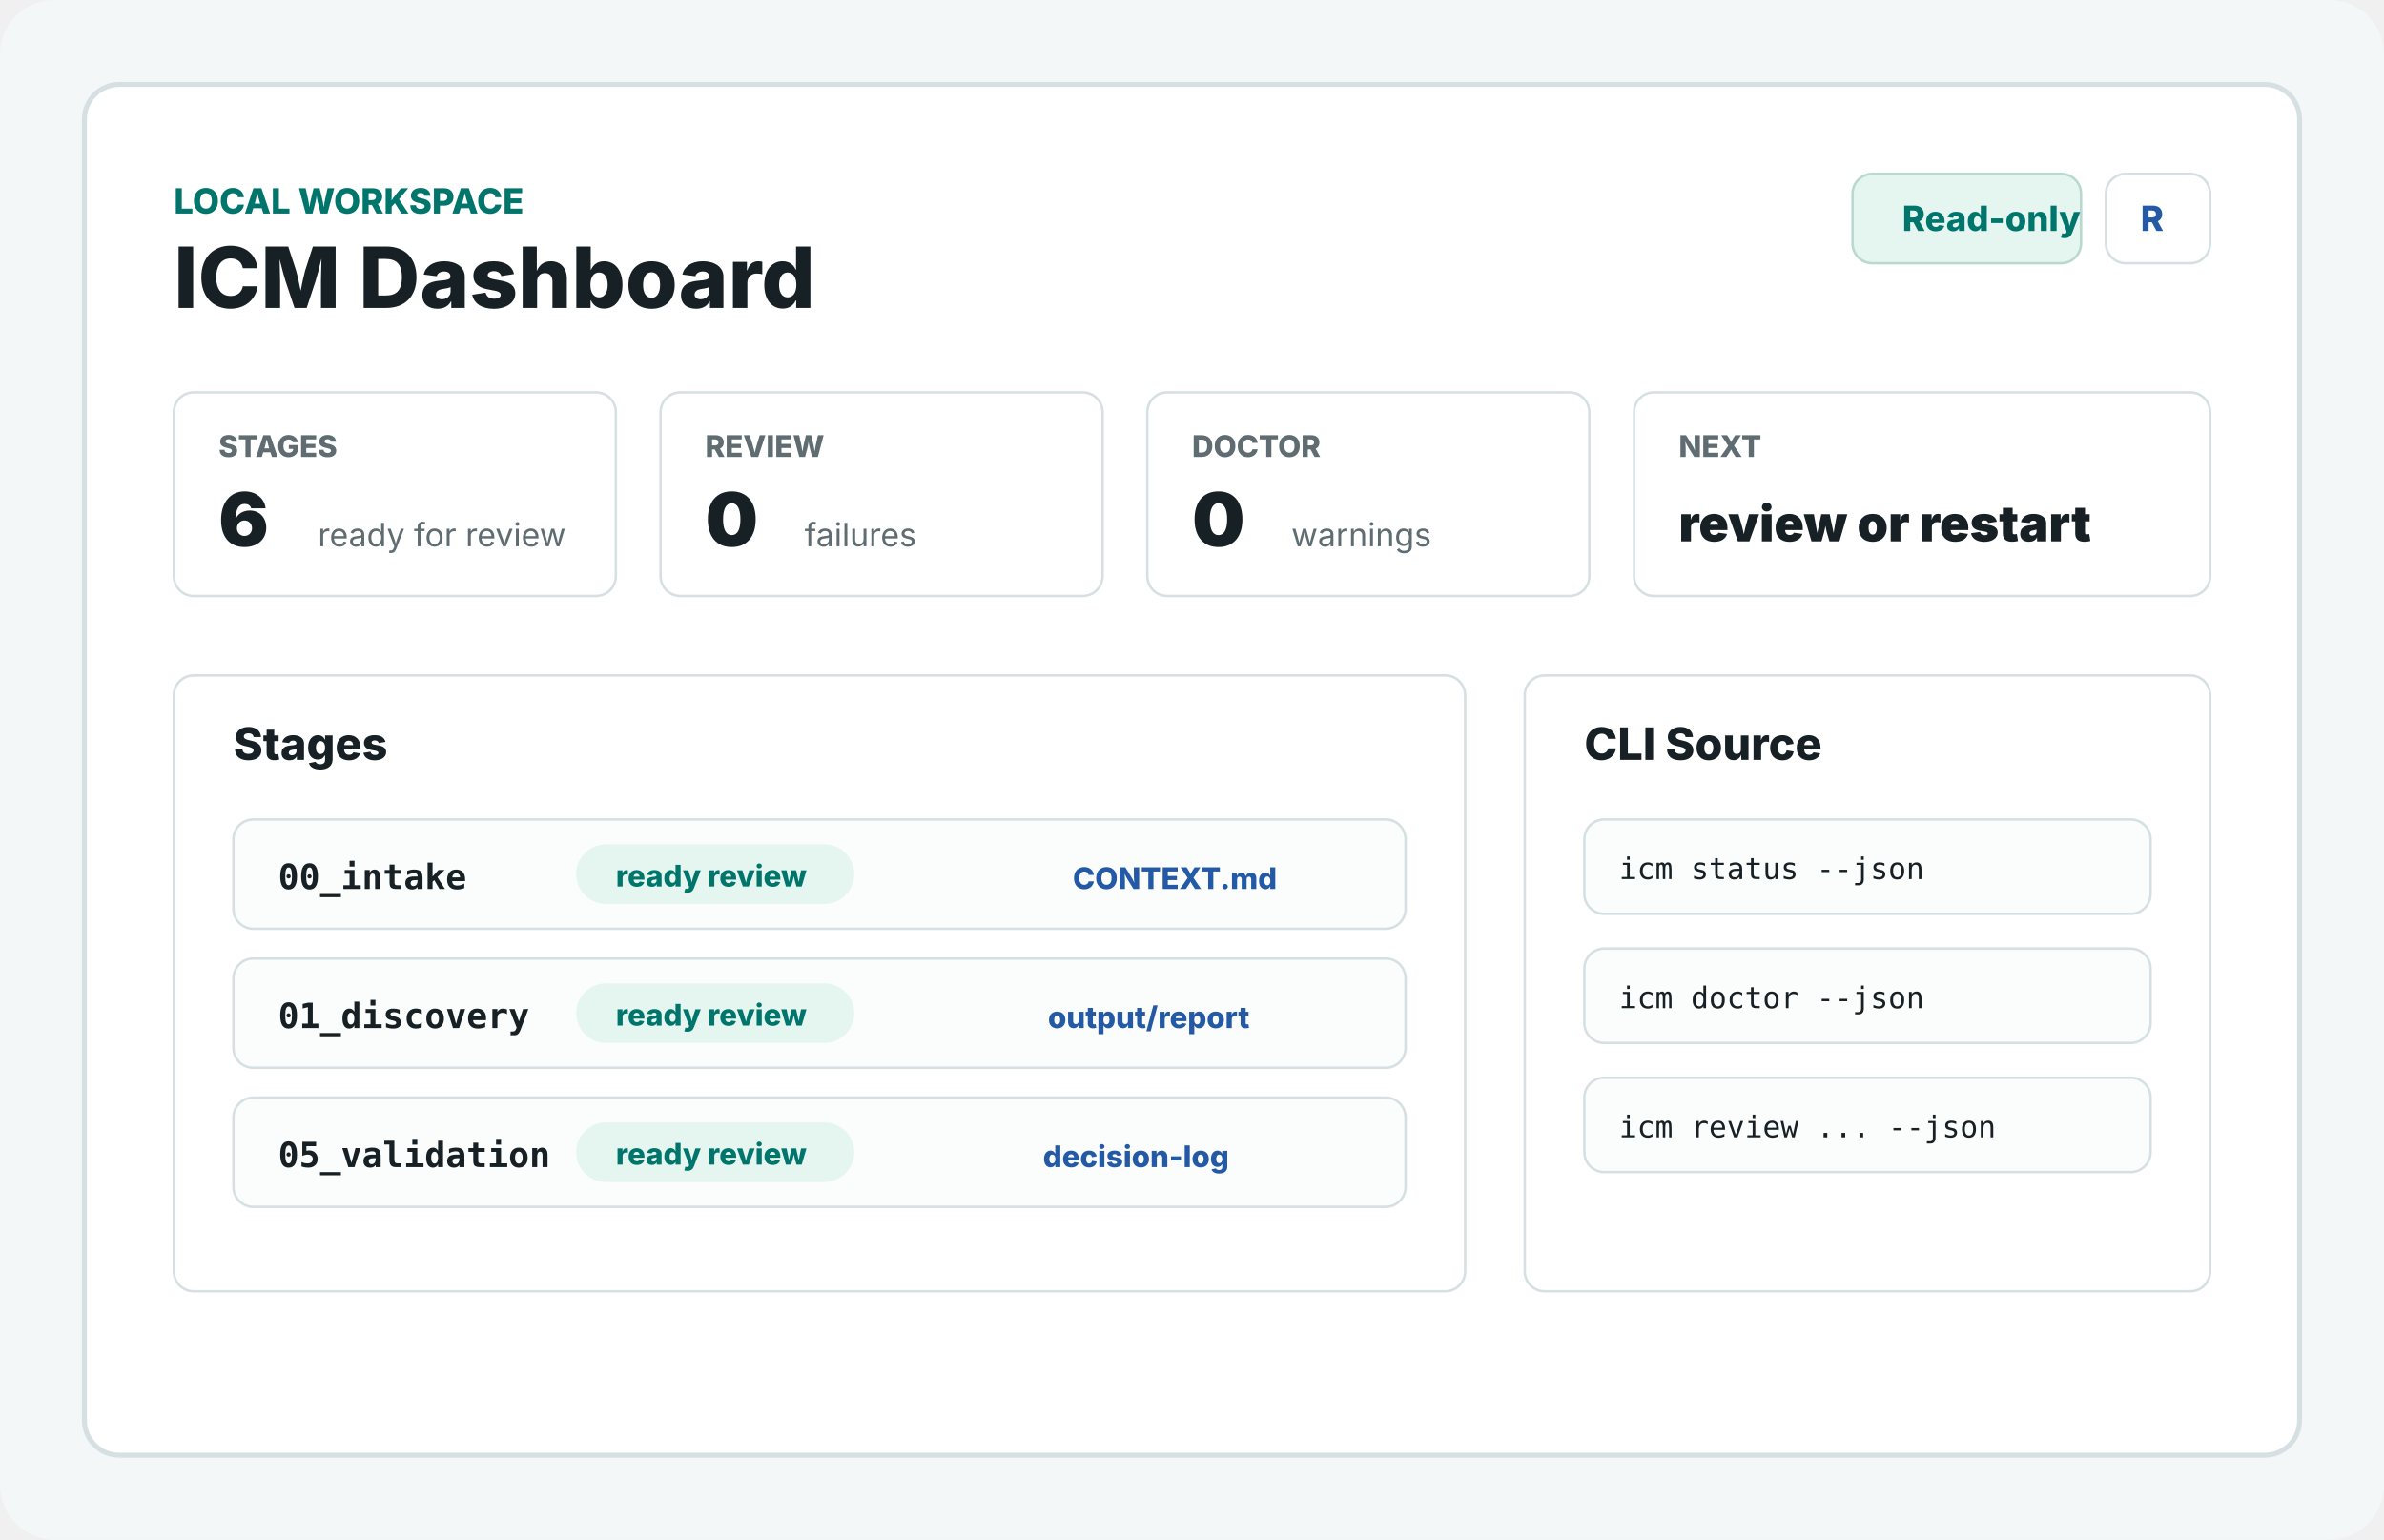
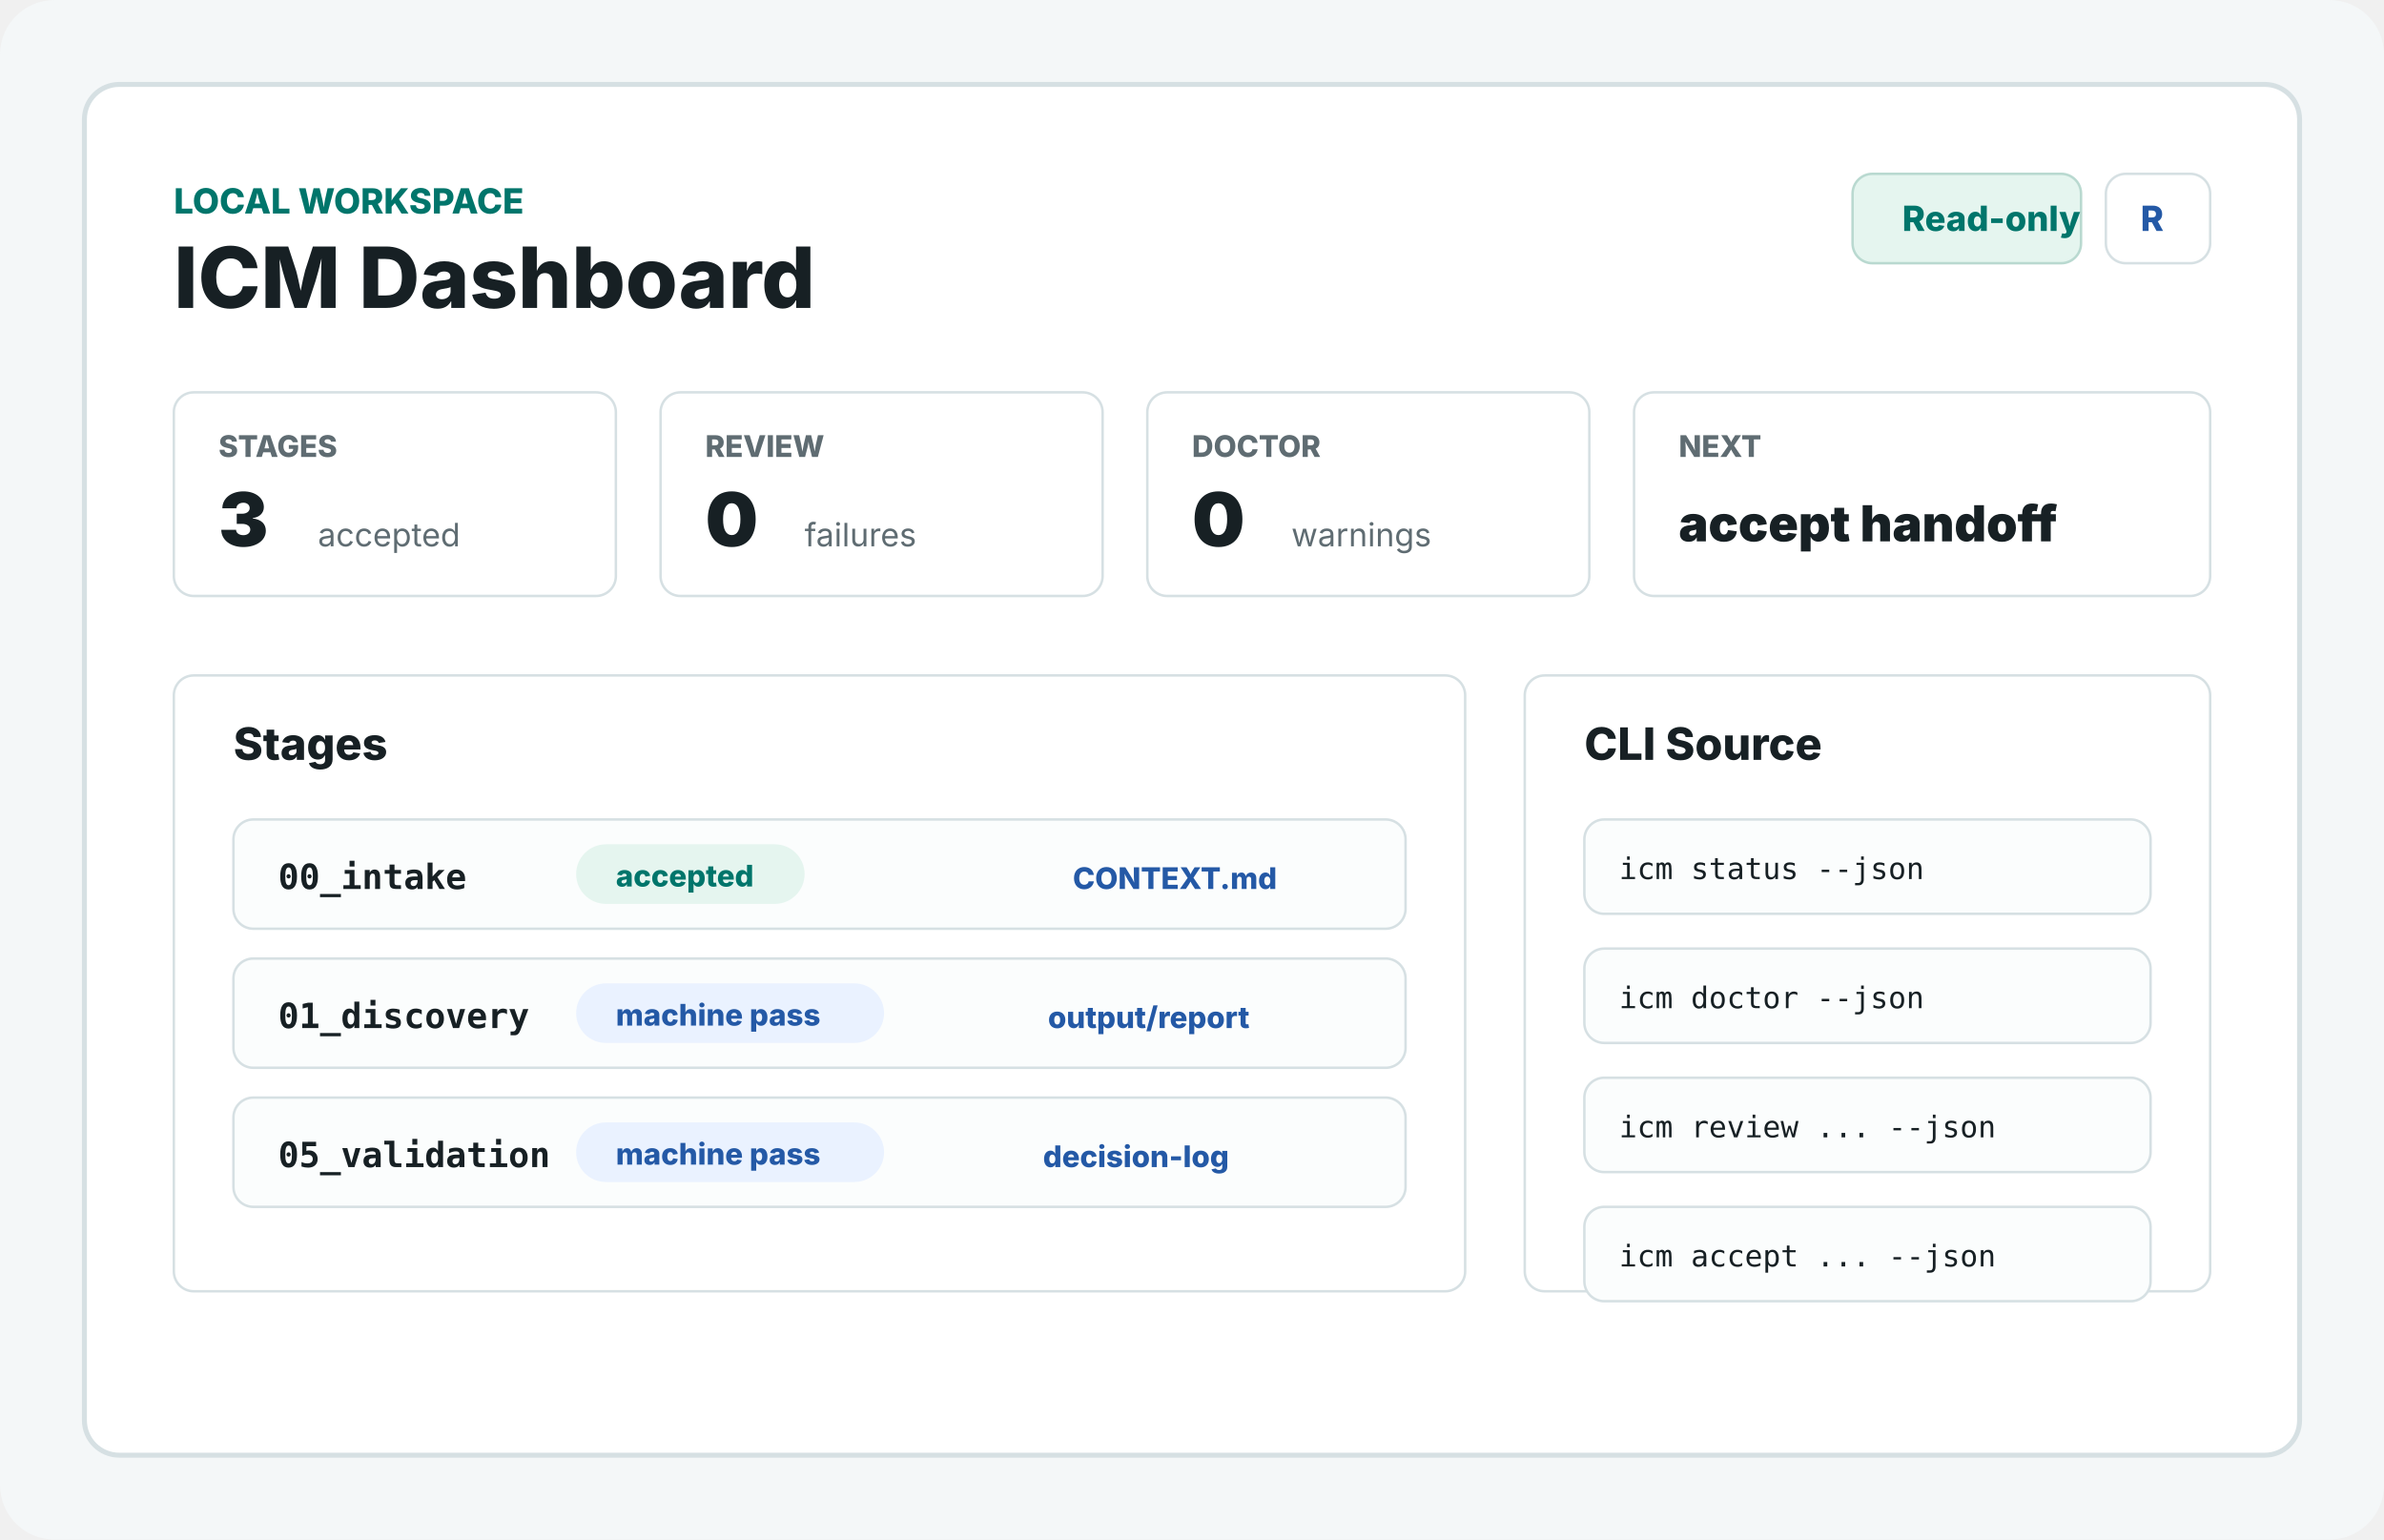
<svg xmlns="http://www.w3.org/2000/svg" width="960" height="620" viewBox="0 0 960 620" role="img" aria-labelledby="title desc">
  <rect width="960" height="620" rx="22" fill="#f4f7f8" />
  <rect x="34" y="34" width="892" height="552" rx="14" fill="#ffffff" stroke="#d6e0e3" stroke-width="2" />
  <text x="70" y="86" fill="#00756b" font-family="Inter, Arial, sans-serif" font-size="14" font-weight="800">LOCAL WORKSPACE</text>
  <text x="70" y="124" fill="#172024" font-family="Inter, Arial, sans-serif" font-size="34" font-weight="800">ICM Dashboard</text>
  <rect x="746" y="70" width="92" height="36" rx="8" fill="#e5f5ef" stroke="#b9d9d0" />
  <text x="766" y="93" fill="#00756b" font-family="Inter, Arial, sans-serif" font-size="14" font-weight="800">Read-only</text>
  <rect x="848" y="70" width="42" height="36" rx="8" fill="#ffffff" stroke="#d6e0e3" />
  <text x="862" y="93" fill="#2459a6" font-family="Inter, Arial, sans-serif" font-size="14" font-weight="800">R</text>
  <g>
    <rect x="70" y="158" width="178" height="82" rx="8" fill="#ffffff" stroke="#d6e0e3" />
    <text x="88" y="184" fill="#5f6c72" font-family="Inter, Arial, sans-serif" font-size="12" font-weight="800">STAGES</text>
-     <text x="88" y="220" fill="#172024" font-family="Inter, Arial, sans-serif" font-size="30" font-weight="850">6</text>
-     <text x="128" y="220" fill="#5f6c72" font-family="Inter, Arial, sans-serif" font-size="13">ready for review</text>
+     <text x="88" y="220" fill="#172024" font-family="Inter, Arial, sans-serif" font-size="30" font-weight="850">3</text>
+     <text x="128" y="220" fill="#5f6c72" font-family="Inter, Arial, sans-serif" font-size="13">accepted</text>
  </g>
  <g>
    <rect x="266" y="158" width="178" height="82" rx="8" fill="#ffffff" stroke="#d6e0e3" />
    <text x="284" y="184" fill="#5f6c72" font-family="Inter, Arial, sans-serif" font-size="12" font-weight="800">REVIEW</text>
    <text x="284" y="220" fill="#172024" font-family="Inter, Arial, sans-serif" font-size="30" font-weight="850">0</text>
    <text x="324" y="220" fill="#5f6c72" font-family="Inter, Arial, sans-serif" font-size="13">failures</text>
  </g>
  <g>
    <rect x="462" y="158" width="178" height="82" rx="8" fill="#ffffff" stroke="#d6e0e3" />
    <text x="480" y="184" fill="#5f6c72" font-family="Inter, Arial, sans-serif" font-size="12" font-weight="800">DOCTOR</text>
    <text x="480" y="220" fill="#172024" font-family="Inter, Arial, sans-serif" font-size="30" font-weight="850">0</text>
    <text x="520" y="220" fill="#5f6c72" font-family="Inter, Arial, sans-serif" font-size="13">warnings</text>
  </g>
  <g>
    <rect x="658" y="158" width="232" height="82" rx="8" fill="#ffffff" stroke="#d6e0e3" />
    <text x="676" y="184" fill="#5f6c72" font-family="Inter, Arial, sans-serif" font-size="12" font-weight="800">NEXT</text>
-     <text x="676" y="218" fill="#172024" font-family="Inter, Arial, sans-serif" font-size="20" font-weight="850">review or restart</text>
+     <text x="676" y="218" fill="#172024" font-family="Inter, Arial, sans-serif" font-size="20" font-weight="850">accept handoff</text>
  </g>
  <rect x="70" y="272" width="520" height="248" rx="8" fill="#ffffff" stroke="#d6e0e3" />
  <text x="94" y="306" fill="#172024" font-family="Inter, Arial, sans-serif" font-size="18" font-weight="800">Stages</text>
  <g font-family="Inter, Arial, sans-serif" font-size="14">
    <rect x="94" y="330" width="472" height="44" rx="8" fill="#fbfdfd" stroke="#d6e0e3" />
    <text x="112" y="358" fill="#172024" font-family="ui-monospace, Menlo, Consolas, monospace" font-weight="800">00_intake</text>
-     <rect x="232" y="340" width="112" height="24" rx="12" fill="#e5f5ef" />
-     <text x="248" y="357" fill="#00756b" font-size="12" font-weight="800">ready review</text>
+     <rect x="232" y="340" width="92" height="24" rx="12" fill="#e5f5ef" />
+     <text x="248" y="357" fill="#00756b" font-size="12" font-weight="800">accepted</text>
    <text x="432" y="358" fill="#2459a6" font-size="12" font-weight="800">CONTEXT.md</text>
    <rect x="94" y="386" width="472" height="44" rx="8" fill="#fbfdfd" stroke="#d6e0e3" />
    <text x="112" y="414" fill="#172024" font-family="ui-monospace, Menlo, Consolas, monospace" font-weight="800">01_discovery</text>
-     <rect x="232" y="396" width="112" height="24" rx="12" fill="#e5f5ef" />
-     <text x="248" y="413" fill="#00756b" font-size="12" font-weight="800">ready review</text>
+     <rect x="232" y="396" width="124" height="24" rx="12" fill="#eaf2ff" />
+     <text x="248" y="413" fill="#2459a6" font-size="12" font-weight="800">machine pass</text>
    <text x="422" y="414" fill="#2459a6" font-size="12" font-weight="800">output/report</text>
    <rect x="94" y="442" width="472" height="44" rx="8" fill="#fbfdfd" stroke="#d6e0e3" />
    <text x="112" y="470" fill="#172024" font-family="ui-monospace, Menlo, Consolas, monospace" font-weight="800">05_validation</text>
-     <rect x="232" y="452" width="112" height="24" rx="12" fill="#e5f5ef" />
-     <text x="248" y="469" fill="#00756b" font-size="12" font-weight="800">ready review</text>
+     <rect x="232" y="452" width="124" height="24" rx="12" fill="#eaf2ff" />
+     <text x="248" y="469" fill="#2459a6" font-size="12" font-weight="800">machine pass</text>
    <text x="420" y="470" fill="#2459a6" font-size="12" font-weight="800">decision-log</text>
  </g>
  <rect x="614" y="272" width="276" height="248" rx="8" fill="#ffffff" stroke="#d6e0e3" />
  <text x="638" y="306" fill="#172024" font-family="Inter, Arial, sans-serif" font-size="18" font-weight="800">CLI Source</text>
  <rect x="638" y="330" width="228" height="38" rx="8" fill="#fbfdfd" stroke="#d6e0e3" />
  <text x="652" y="354" fill="#172024" font-family="ui-monospace, Menlo, Consolas, monospace" font-size="12">icm status --json</text>
  <rect x="638" y="382" width="228" height="38" rx="8" fill="#fbfdfd" stroke="#d6e0e3" />
  <text x="652" y="406" fill="#172024" font-family="ui-monospace, Menlo, Consolas, monospace" font-size="12">icm doctor --json</text>
  <rect x="638" y="434" width="228" height="38" rx="8" fill="#fbfdfd" stroke="#d6e0e3" />
  <text x="652" y="458" fill="#172024" font-family="ui-monospace, Menlo, Consolas, monospace" font-size="12">icm review ... --json</text>
+   <rect x="638" y="486" width="228" height="38" rx="8" fill="#fbfdfd" stroke="#d6e0e3" />
+   <text x="652" y="510" fill="#172024" font-family="ui-monospace, Menlo, Consolas, monospace" font-size="12">icm accept ... --json</text>
</svg>
